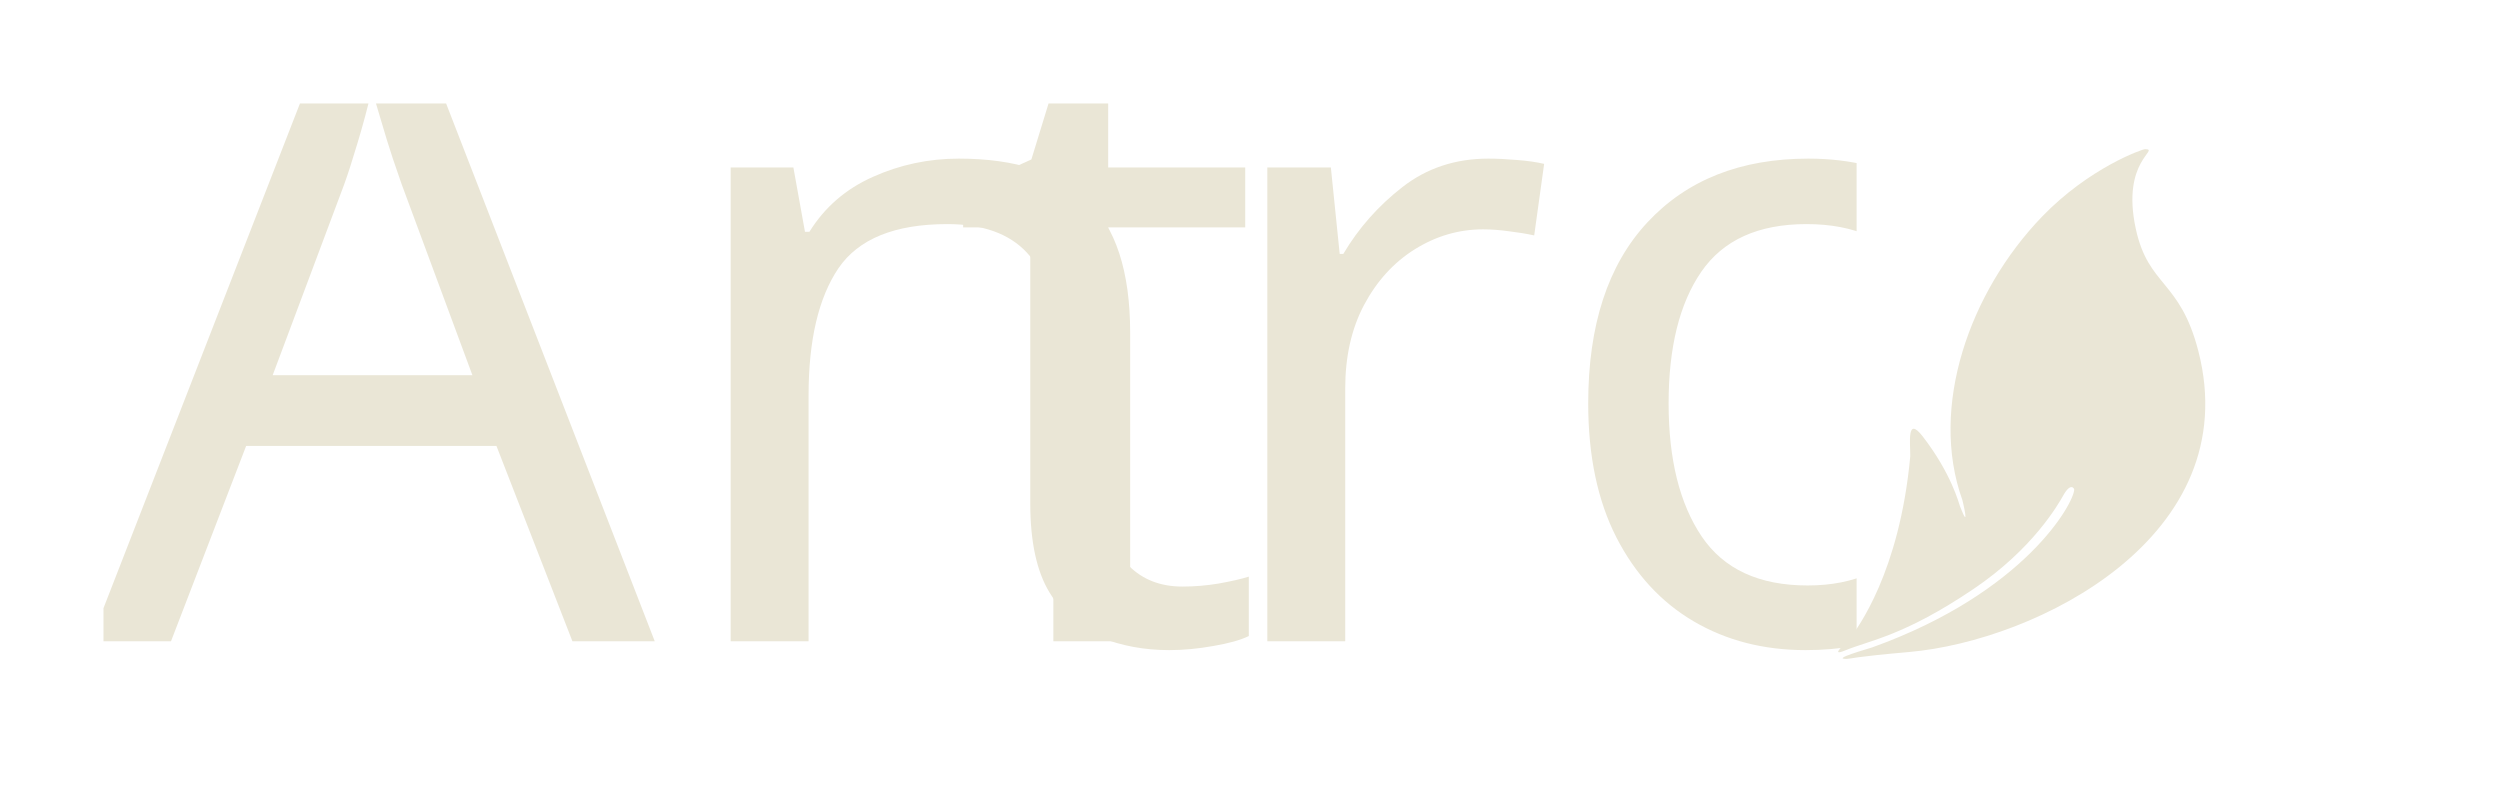
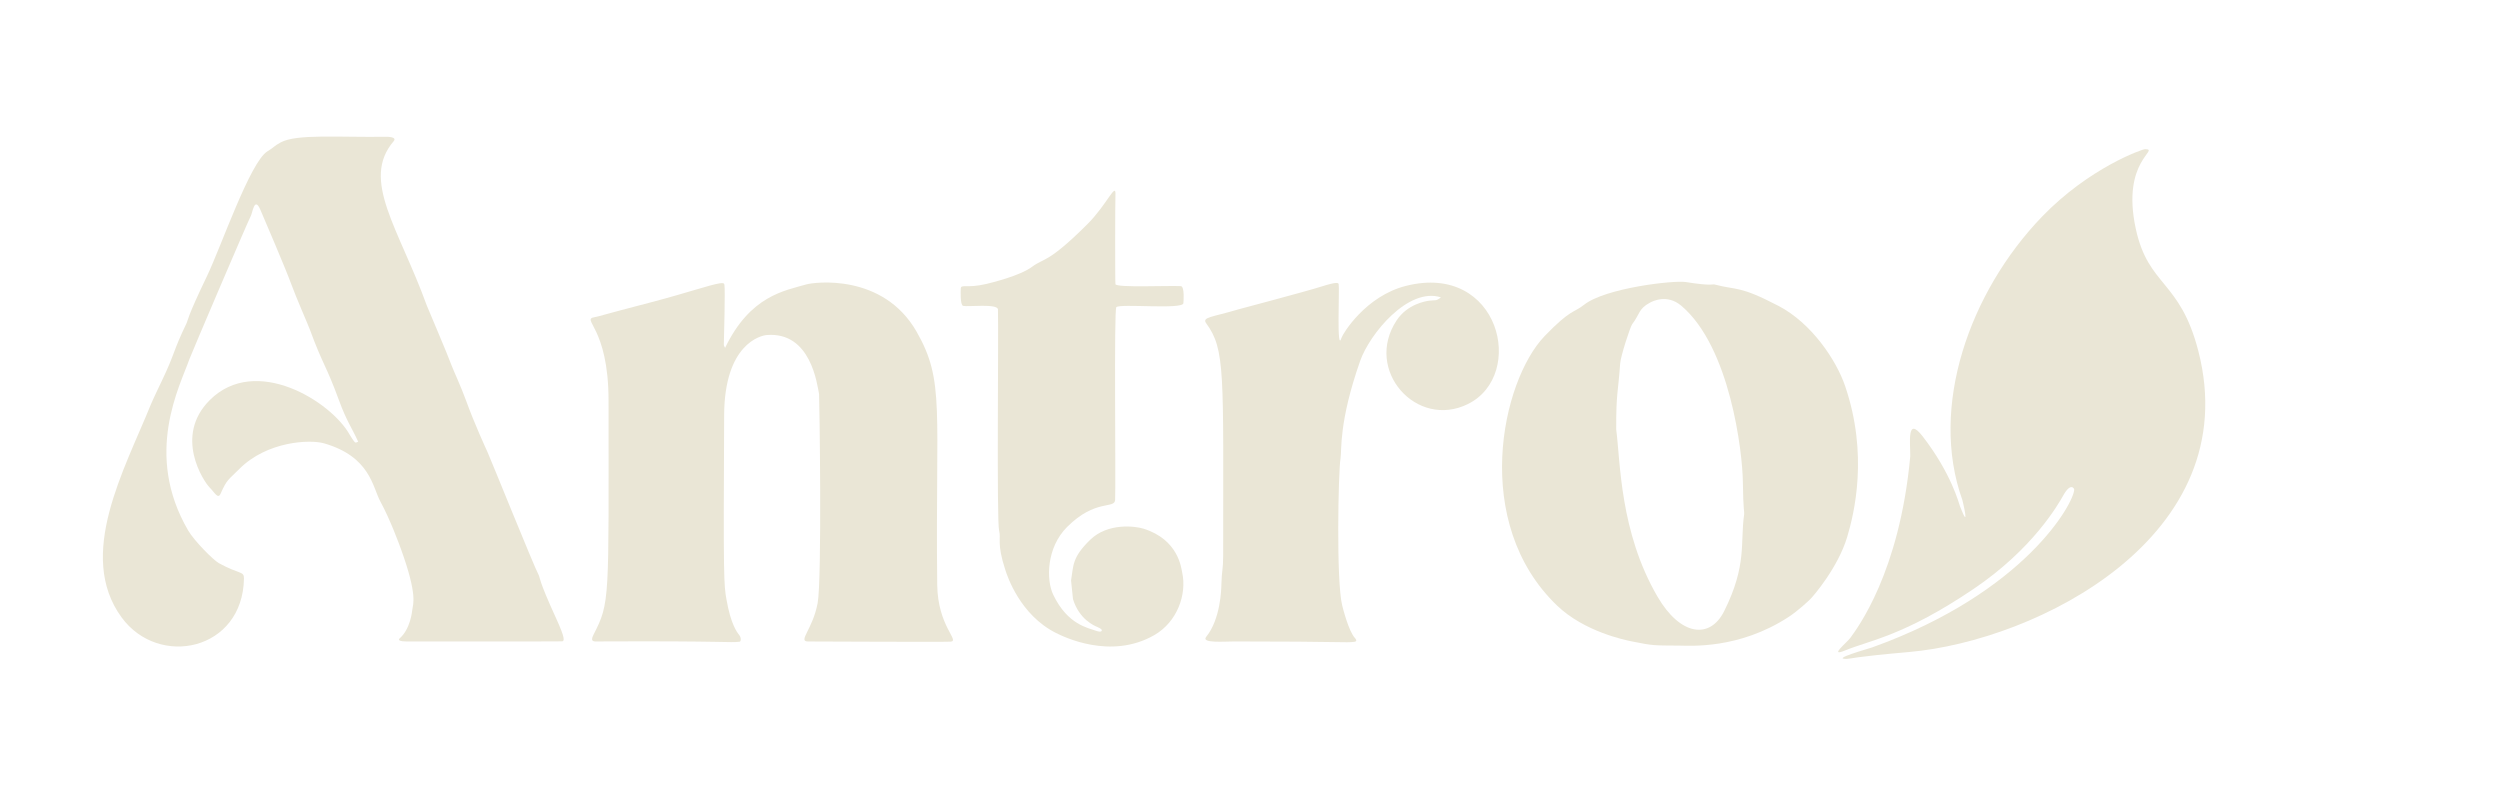
<svg xmlns="http://www.w3.org/2000/svg" width="100%" height="100%" viewBox="0 0 1208 383" version="1.1" xml:space="preserve" style="fill-rule:evenodd;clip-rule:evenodd;stroke-linejoin:round;stroke-miterlimit:2;">
  <g id="Prancheta1" transform="matrix(1,0,0,1,-608.1846,-1442.499)">
    <rect x="658.185" y="1492.499" width="847.118" height="299.032" style="fill:none;" />
-     <clipPath id="_clip1">
-       <rect x="658.185" y="1492.499" width="847.118" height="299.032" />
-     </clipPath>
-     <g clip-path="url(#_clip1)">
-       <g transform="matrix(8.543807,0,0,8.543807,228.7952,-16186.24)">
-         <g>
-           <g transform="matrix(1,0,0,1,49.529,2099.603)">
-             <text x="0px" y="0px" style="font-family:'Evantic-Regular', 'Evantic';font-size:50px;fill:rgb(234,230,214);">An</text>
-           </g>
-           <g transform="matrix(1,0,0,1,98.079,2099.603)">
-             <text x="0px" y="0px" style="font-family:'Evantic-Regular', 'Evantic';font-size:50px;fill:rgb(234,230,214);">t<tspan x="13.75px 30.6px " y="0px 0px ">ro</tspan>
-             </text>
-           </g>
-         </g>
-       </g>
+     <g transform="matrix(1,0,0,1,656.1846,1506.499)">
+       <path d="M763.498,247.961C750.941,247.871 750.957,248.047 740.445,245.916C737.31,245.28 717.595,241.284 704.385,228.621C662.696,188.659 677.451,120.147 698.376,98.385C710.961,85.297 712.481,87.201 717.36,83.312C727.651,75.11 760.871,71.372 766.523,72.278C779.329,74.331 779.423,73.186 780.509,73.473C791.397,76.354 792.226,73.829 811.346,83.794C827.329,92.124 839.245,109.918 843.541,122.483C854.901,155.713 847.96,184.145 844.544,195.517C840.15,210.145 828.288,224.021 826.616,225.621C825.839,226.365 820.913,231.083 816.212,234.143C792.143,249.81 768.665,247.99 763.498,247.961ZM732.955,143.493C732.889,125.723 733.873,125.855 734.876,111.523C735.118,108.07 739.721,93.893 740.685,92.631C744.467,87.682 743.675,85.195 749.344,82.201C750.41,81.638 757.47,77.91 764.343,83.688C788.068,103.636 793.956,154.654 794.141,168.507C794.339,183.305 794.957,183.282 794.772,184.553C792.777,198.281 796.287,208.953 785.117,231.309C778.251,245.051 763.967,243.286 752.893,224.28C734.662,192.993 735.002,159.177 732.955,143.493Z" style="fill:rgb(234,230,214);fill-opacity:1;" />
+       <path d="M125.075,149.441C121.778,142.202 119.573,139.713 115.781,129.383C109.426,112.07 108.134,112.659 101.78,95.383C100.848,92.85 95.076,79.733 92.774,73.386C90.032,65.828 79.035,40.216 77.803,37.347C74.951,30.704 74.034,38.822 73.195,40.351C71.71,43.057 44.327,107.255 43.538,109.516C39.029,122.431 21.306,155.236 42.889,192.28C45.883,197.417 55.151,206.674 57.733,208.101C67.704,213.608 69.936,211.867 69.881,215.496C69.362,250.353 28.784,258.959 10.761,234.334C-11.237,204.275 12.209,162.812 24.804,131.65C25.788,129.215 29.636,121.204 30.069,120.301C36.666,106.566 35.418,106.133 42.083,92.308C42.955,90.501 42.058,90.145 52.068,69.301C58.842,55.192 72.879,14.167 81.251,9.103C84.57,7.095 84.198,6.669 87.65,4.802C95.375,0.622 115.591,2.426 138.501,2.092C138.843,2.087 144.119,2.01 142.195,4.26C126.193,22.978 144.717,46.313 158.225,83.614C158.596,84.638 168.272,107.214 170.222,112.616C170.981,114.716 174.789,122.883 177.224,129.615C181.159,140.494 186.676,152.507 187.575,154.464C189.162,157.92 209.968,209.584 212.195,213.649C213.058,215.223 211.953,215.657 220.577,234.463C225.43,245.046 224.585,245.681 223.663,245.901C223.219,246.006 150.297,245.916 149.499,245.947C149.135,245.961 143.15,246.19 145.223,244.36C150.225,239.943 151.121,231.672 151.251,230.467C151.529,227.9 153.912,223.867 145.771,201.387C145.087,199.499 140.596,187.096 135.805,178.351C132.009,171.422 131.028,156.713 108.596,150.225C101.849,148.274 81.08,149.115 67.622,162.624C62.26,168.005 61.68,167.568 58.582,174.557C57.331,177.379 55.745,174.017 53.363,171.631C50.276,168.537 35.957,146.739 53.342,129.345C75.562,107.115 112.134,130.1 120.989,146.086C121.713,147.394 122.763,148.814 122.931,149.042C123.714,150.101 123.875,149.983 125.075,149.441Z" style="fill:rgb(234,230,214);fill-opacity:1;" />
+       <path d="M302.356,104.103C314.532,78.788 331.208,76.482 341.486,73.46C345.524,72.273 378.715,67.966 394.906,96.28C408.678,120.365 403.938,133.469 404.864,218.493C405.082,238.547 415.835,245.553 411.433,246.044C409.499,246.259 347.98,245.986 342.462,245.962C337.355,245.939 344.659,240.264 347.076,227.448C349.265,215.838 347.933,127.175 347.777,126.41C346.825,121.733 343.849,96.216 322.518,97.884C319.473,98.122 302.088,102.301 301.909,136.501C301.489,216.724 301.803,218.546 303.012,225.569C305.106,237.729 308.232,241.637 309.145,242.779C310.343,244.277 309.969,246.008 309.41,246.072C304.012,246.688 304.036,245.647 241.499,245.947C239.399,245.957 236.827,246.48 238.795,242.654C246.841,227.009 246.069,226.208 246.05,129.5C246.043,93.614 232.34,90.444 239.442,89.226C241.643,88.849 241.561,88.579 266.436,82.105C275.591,79.722 284.889,76.937 286.485,76.459C301.124,72.074 301.791,72.35 302.037,73.59C302.481,75.827 301.821,100.066 301.758,102.368C301.732,103.329 302.044,103.199 302.356,104.103Z" style="fill:rgb(234,230,214);fill-opacity:1;" />
+       <path d="M648.263,79.678C632.415,74.603 613.777,97.446 609.231,110.39C598.778,140.155 600.413,153.542 599.737,157.529C598.659,163.887 597.624,216.713 600.536,228.488C600.865,229.815 603.644,241.052 606.79,244.393C606.887,244.496 608.205,245.896 606.418,246.12C601.821,246.698 601.828,245.946 548.5,245.946C543.657,245.946 532.229,246.918 534.819,243.737C541.804,235.161 542.13,220.597 542.177,218.494C542.336,211.399 543.034,211.515 543.035,204.5C543.047,115.914 544.123,104.91 534.851,92.239C532.619,89.188 537.597,89.317 550.485,85.458C551.352,85.198 582.512,76.997 590.487,74.465C598.341,71.972 598.701,72.694 598.852,73.352C599.312,75.37 597.762,107.395 600.236,99.197C600.791,97.36 611.765,79.051 631.438,74.114C676.666,62.763 689.565,117.176 661.35,131.207C636.544,143.541 610.932,114.871 626.859,90.803C632.121,82.851 640.975,81.534 642.417,81.32C645.509,80.859 645.799,81.692 648.263,79.678Z" style="fill:rgb(234,230,214);fill-opacity:1;" />
+       <path d="M481.604,240.801C481.816,240.877 484.418,241.803 484.408,240.525C484.403,239.857 482.383,239.021 482.18,238.937C480.863,238.392 473.487,235.34 470.474,225.51C470.403,225.279 469.53,216.535 469.535,216.507C470.761,209.218 469.924,205.431 478.799,196.807C487.337,188.51 500.543,190.212 504.518,191.451C521.5,196.743 522.767,210.542 523.222,212.592C525.571,223.172 520.882,236.505 509.719,242.909C488.611,255.018 465.708,243.575 462.315,241.88C444.861,233.159 438.74,214.375 437.77,211.398C433.509,198.321 435.82,196.299 434.773,192.418C433.545,187.864 434.544,97.992 434.214,85.533C434.135,82.567 419.561,84.354 417.393,83.806C415.853,83.417 416.213,76.104 416.246,75.429C416.358,73.148 419.181,75.421 428.454,73.23C430.31,72.792 444.786,69.372 450.78,64.86C456.376,60.648 458.357,63.336 477.371,44.375C487.004,34.768 491.361,23.3 490.983,30.385C490.826,33.329 490.784,72.883 490.989,73.339C491.774,75.087 516.063,73.934 522.564,74.255C524.529,74.352 523.859,82.321 523.8,82.582C523.114,85.642 493.257,82.628 491.415,84.414C490.206,85.587 491.213,168.997 490.826,177.551C490.62,182.095 481.33,176.918 467.626,190.627C457.556,200.7 457.525,216.229 460.898,223.32C467.885,238.006 477.965,239.396 481.604,240.801Z" style="fill:rgb(234,230,214);fill-opacity:1;" />
    </g>
  </g>
  <g id="Prancheta2" transform="matrix(1,0,0,1,36.31984,51.90113)">
    <rect x="-36.32" y="-51.901" width="1207.546" height="382.568" style="fill:none;" />
    <g id="IMG_0829.PNG" transform="matrix(1,0,0,1,848.6802,18.09887)">
-       <path d="M38.037,150.48C38.101,144.001 36.217,130.758 44.038,140.859C57.951,158.828 61.614,173.48 62.085,174.695C67.161,187.782 63.297,171.836 63.208,171.587C47.095,126.544 66.698,71.054 101.7,34.696C124.32,11.2 150.178,2.029 151.536,2.069C158.959,2.287 139.836,7.426 147.014,40.57C153.073,68.545 168.37,65.211 177.222,99.571C200.337,189.294 99.167,239.636 37.463,245.052C9.824,247.477 9.918,248.267 7.508,248.355C-0.885,248.662 17.92,243.443 19.625,242.83C93.868,216.151 117.293,172.712 117.254,166.511C117.251,166.041 115.565,163.039 112.05,169.263C109.579,173.639 97.433,195.147 68.581,214.617C34.91,237.34 18.731,239.283 6.453,244.336C-1.503,247.611 7.417,240.527 9.099,238.194C12.339,233.703 32.849,206.822 38.037,150.48Z" style="fill:rgb(234,230,214);fill-opacity:1;" />
+       <path d="M38.037,150.48C38.101,144.001 36.217,130.758 44.038,140.859C57.951,158.828 61.614,173.48 62.085,174.695C67.161,187.782 63.297,171.836 63.208,171.587C47.095,126.544 66.698,71.054 101.7,34.696C124.32,11.2 150.178,2.029 151.536,2.069C158.959,2.287 139.836,7.426 147.014,40.57C153.073,68.545 168.37,65.211 177.222,99.571C200.337,189.294 99.167,239.636 37.463,245.052C9.824,247.477 9.918,248.267 7.508,248.355C-0.885,248.662 17.92,243.443 19.625,242.83C93.868,216.151 117.293,172.712 117.254,166.511C117.251,166.041 115.565,163.039 112.05,169.263C109.579,173.639 97.433,195.147 68.581,214.617C34.91,237.34 18.731,239.283 6.453,244.336C-1.503,247.611 7.417,240.527 9.099,238.194C12.339,233.703 32.849,206.822 38.037,150.48Z" style="fill:rgb(234,230,214);" />
    </g>
  </g>
</svg>
